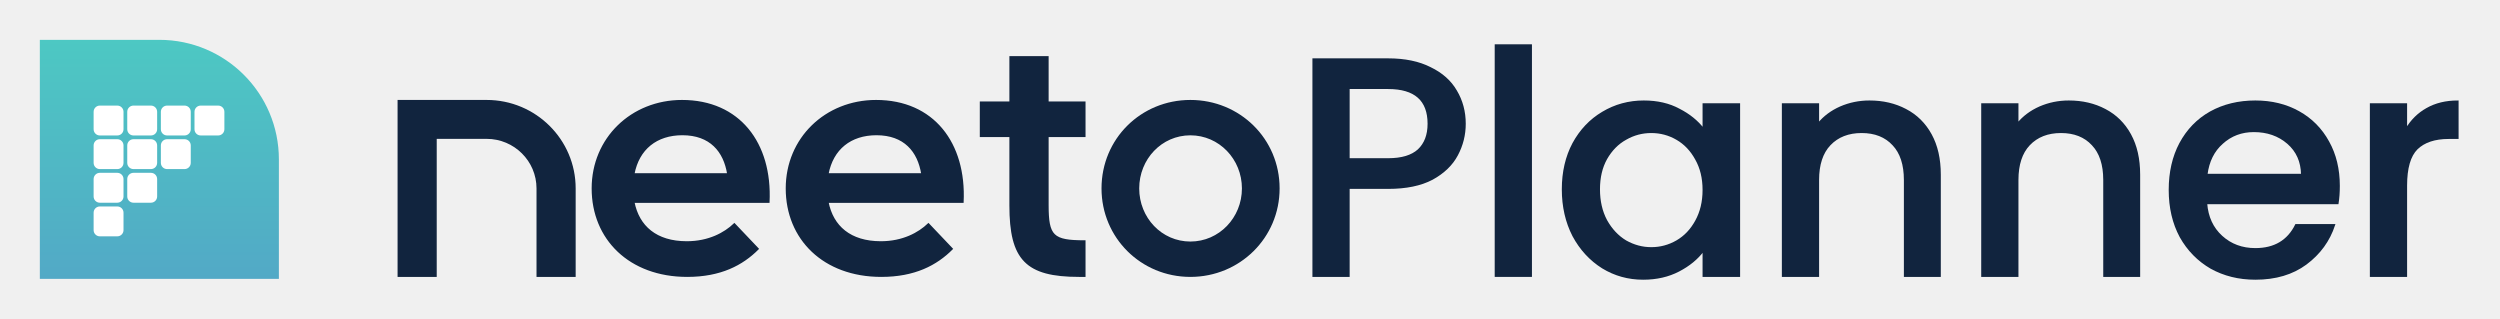
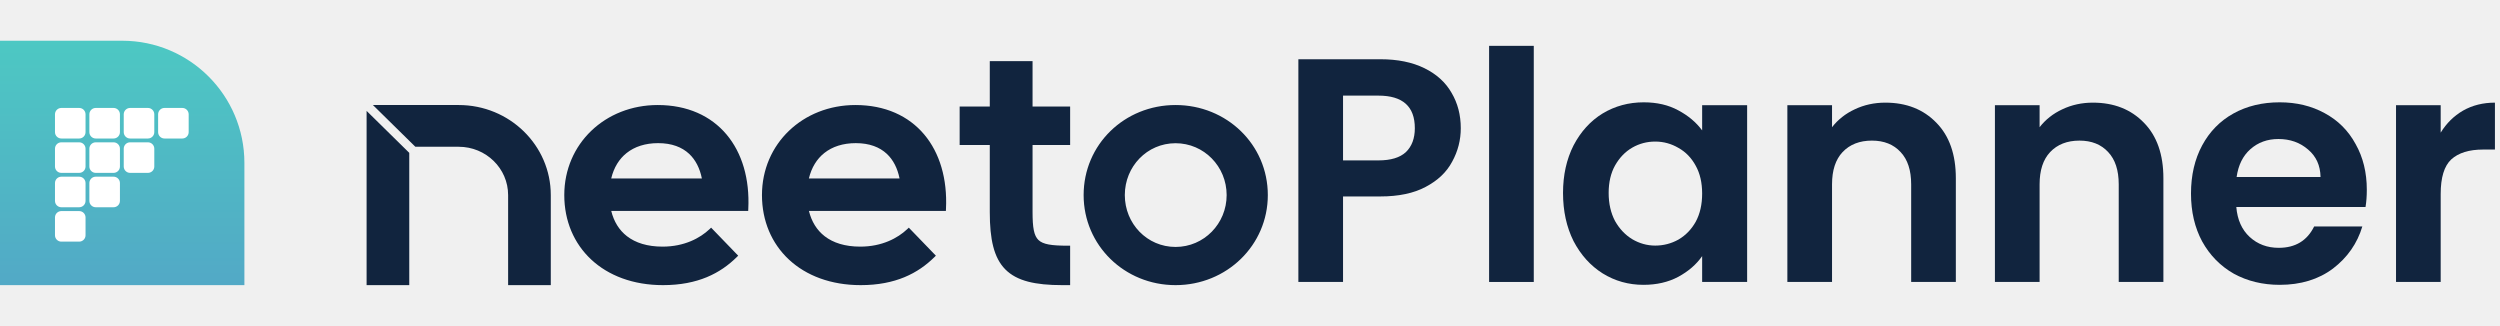
- <svg xmlns="http://www.w3.org/2000/svg" width="502" height="64" viewBox="0 0 502 64" fill="none">
-   <path d="M56 32C56 18.745 45.255 8 32 8H8V56H56V32Z" fill="url(#paint0_linear_3239_11247)" />
-   <rect x="18.799" y="21.2" width="6.002" height="6.002" rx="1.25" fill="white" />
-   <rect x="25.552" y="21.2" width="6.002" height="6.002" rx="1.25" fill="white" />
-   <rect x="32.302" y="21.2" width="6.002" height="6.002" rx="1.25" fill="white" />
-   <rect x="39.054" y="21.2" width="6.002" height="6.002" rx="1.25" fill="white" />
-   <rect x="18.799" y="27.951" width="6.002" height="6.002" rx="1.25" fill="white" />
-   <rect x="25.552" y="27.951" width="6.002" height="6.002" rx="1.25" fill="white" />
-   <rect x="32.302" y="27.951" width="6.002" height="6.002" rx="1.25" fill="white" />
-   <rect x="18.799" y="34.702" width="6.002" height="6.002" rx="1.25" fill="white" />
-   <rect x="25.552" y="34.702" width="6.002" height="6.002" rx="1.25" fill="white" />
-   <rect x="18.799" y="41.455" width="6.002" height="6.002" rx="1.25" fill="white" />
-   <path d="M80 20.236V55.436H87.528V27.716H97.714C103.339 27.716 107.899 32.247 107.899 37.836V55.436H115.427V37.836C115.427 28.116 107.497 20.236 97.714 20.236H80Z" fill="#11243E" />
-   <path fill-rule="evenodd" clip-rule="evenodd" d="M146.177 34.943C145.455 30.364 142.646 26.989 137.028 26.989C131.81 26.989 128.199 29.88 127.237 34.943H146.177ZM137.911 48.605C142.325 48.605 145.535 46.837 147.462 44.989L152.197 49.971C149.066 53.105 144.734 55.436 137.992 55.436C126.434 55.436 118.97 47.963 118.97 37.838C118.97 27.791 126.836 20.236 136.946 20.236C148.423 20.236 154.924 28.755 154.364 40.569H127.237C128.199 45.472 131.73 48.605 137.911 48.605Z" fill="#11243E" />
-   <path fill-rule="evenodd" clip-rule="evenodd" d="M185.148 34.943C184.426 30.364 181.616 26.989 175.998 26.989C170.78 26.989 167.169 29.88 166.207 34.943H185.148ZM176.881 48.605C181.295 48.605 184.505 46.837 186.432 44.989L191.167 49.971C188.036 53.105 183.704 55.436 176.962 55.436C165.404 55.436 157.94 47.963 157.94 37.838C157.94 27.791 165.807 20.236 175.916 20.236C187.393 20.236 193.894 28.755 193.334 40.569H166.207C167.169 45.472 170.7 48.605 176.881 48.605Z" fill="#11243E" />
-   <path fill-rule="evenodd" clip-rule="evenodd" d="M196.91 20.539H202.851V11.436H210.4V20.539H217.809V27.363H210.4V41.19C210.4 47.445 211.378 48.417 217.809 48.417V55.436H216.691C206.066 55.436 202.851 52.1 202.851 41.261V27.363H196.91V20.539Z" fill="#11243E" />
-   <path fill-rule="evenodd" clip-rule="evenodd" d="M249.544 37.837C249.544 31.879 244.9 27.005 239.031 27.005C233.16 27.005 228.587 31.879 228.587 37.837C228.587 43.793 233.16 48.667 239.031 48.667C244.9 48.667 249.544 43.793 249.544 37.837ZM221.351 37.837C221.351 27.953 229.201 20.236 239.031 20.236C248.861 20.236 256.779 27.953 256.779 37.837C256.779 47.651 248.861 55.436 239.031 55.436C229.201 55.436 221.351 47.651 221.351 37.837Z" fill="#11243E" />
-   <path d="M294.156 24.855C294.156 27.069 293.634 29.158 292.589 31.121C291.545 33.085 289.874 34.693 287.576 35.947C285.278 37.158 282.333 37.764 278.74 37.764H270.844V55.436H263.7V11.883H278.74C282.082 11.883 284.902 12.467 287.2 13.637C289.54 14.765 291.273 16.311 292.401 18.275C293.571 20.238 294.156 22.431 294.156 24.855ZM278.74 31.936C281.456 31.936 283.482 31.33 284.819 30.119C286.156 28.865 286.824 27.111 286.824 24.855C286.824 20.092 284.129 17.711 278.74 17.711H270.844V31.936H278.74Z" fill="#11243E" />
-   <path d="M307.447 9.063V55.436H300.303V9.063H307.447Z" fill="#11243E" />
-   <path d="M313.778 38.015C313.778 34.547 314.489 31.476 315.909 28.803C317.371 26.129 319.335 24.061 321.8 22.599C324.306 21.095 327.064 20.343 330.072 20.343C332.787 20.343 335.148 20.886 337.153 21.972C339.2 23.016 340.829 24.332 342.041 25.92V20.907H349.248V55.436H342.041V50.297C340.829 51.927 339.179 53.284 337.09 54.371C335.001 55.457 332.62 56 329.946 56C326.98 56 324.265 55.248 321.8 53.744C319.335 52.198 317.371 50.068 315.909 47.352C314.489 44.595 313.778 41.482 313.778 38.015ZM342.041 38.14C342.041 35.759 341.54 33.691 340.537 31.936C339.576 30.181 338.302 28.844 336.714 27.925C335.127 27.006 333.414 26.547 331.576 26.547C329.737 26.547 328.025 27.006 326.437 27.925C324.849 28.803 323.554 30.119 322.552 31.873C321.591 33.586 321.11 35.633 321.11 38.015C321.11 40.396 321.591 42.485 322.552 44.281C323.554 46.078 324.849 47.456 326.437 48.417C328.066 49.336 329.779 49.796 331.576 49.796C333.414 49.796 335.127 49.336 336.714 48.417C338.302 47.498 339.576 46.161 340.537 44.407C341.54 42.61 342.041 40.521 342.041 38.14Z" fill="#11243E" />
-   <path d="M375.386 20.343C378.101 20.343 380.524 20.907 382.655 22.035C384.827 23.163 386.519 24.834 387.731 27.048C388.943 29.262 389.548 31.936 389.548 35.069V55.436H382.467V36.135C382.467 33.043 381.694 30.683 380.148 29.053C378.603 27.382 376.493 26.547 373.819 26.547C371.145 26.547 369.015 27.382 367.427 29.053C365.881 30.683 365.108 33.043 365.108 36.135V55.436H357.964V20.907H365.108V24.855C366.278 23.434 367.761 22.327 369.558 21.533C371.396 20.739 373.339 20.343 375.386 20.343Z" fill="#11243E" />
-   <path d="M415.416 20.343C418.131 20.343 420.554 20.907 422.685 22.035C424.857 23.163 426.549 24.834 427.761 27.048C428.973 29.262 429.578 31.936 429.578 35.069V55.436H422.497V36.135C422.497 33.043 421.724 30.683 420.178 29.053C418.633 27.382 416.523 26.547 413.849 26.547C411.175 26.547 409.044 27.382 407.457 29.053C405.911 30.683 405.138 33.043 405.138 36.135V55.436H397.994V20.907H405.138V24.855C406.308 23.434 407.791 22.327 409.588 21.533C411.426 20.739 413.368 20.343 415.416 20.343Z" fill="#11243E" />
-   <path d="M469.671 37.325C469.671 38.62 469.587 39.79 469.42 40.835H443.038C443.246 43.592 444.27 45.806 446.108 47.477C447.946 49.148 450.202 49.984 452.876 49.984C456.72 49.984 459.435 48.376 461.023 45.159H468.731C467.686 48.334 465.786 50.945 463.028 52.992C460.313 54.997 456.929 56 452.876 56C449.576 56 446.61 55.269 443.978 53.807C441.387 52.303 439.34 50.214 437.836 47.54C436.374 44.824 435.643 41.691 435.643 38.14C435.643 34.589 436.353 31.476 437.774 28.803C439.236 26.087 441.262 23.998 443.852 22.536C446.484 21.074 449.492 20.343 452.876 20.343C456.135 20.343 459.038 21.053 461.587 22.473C464.135 23.894 466.12 25.899 467.54 28.489C468.961 31.038 469.671 33.983 469.671 37.325ZM462.214 35.069C462.172 32.437 461.232 30.328 459.394 28.74C457.555 27.152 455.278 26.359 452.563 26.359C450.098 26.359 447.988 27.152 446.234 28.74C444.479 30.286 443.434 32.395 443.1 35.069H462.214Z" fill="#11243E" />
-   <path d="M483.179 25.92C484.223 24.165 485.602 22.808 487.315 21.847C489.069 20.844 491.137 20.343 493.519 20.343V27.737H491.701C488.902 27.737 486.772 28.448 485.309 29.868C483.889 31.288 483.179 33.753 483.179 37.263V55.436H476.035V20.907H483.179V25.92Z" fill="#11243E" />
-   <path d="M80 20.236V55.436H87.528V27.716H97.714C103.339 27.716 107.899 32.247 107.899 37.836V55.436H115.427V37.836C115.427 28.116 107.497 20.236 97.714 20.236H80Z" stroke="#11243E" stroke-width="0.333" />
-   <path fill-rule="evenodd" clip-rule="evenodd" d="M146.177 34.943C145.455 30.364 142.646 26.989 137.028 26.989C131.81 26.989 128.199 29.88 127.237 34.943H146.177ZM137.911 48.605C142.325 48.605 145.535 46.837 147.462 44.989L152.197 49.971C149.066 53.105 144.734 55.436 137.992 55.436C126.434 55.436 118.97 47.963 118.97 37.838C118.97 27.791 126.836 20.236 136.946 20.236C148.423 20.236 154.924 28.755 154.364 40.569H127.237C128.199 45.472 131.73 48.605 137.911 48.605Z" stroke="#11243E" stroke-width="0.333" />
-   <path fill-rule="evenodd" clip-rule="evenodd" d="M185.148 34.943C184.426 30.364 181.616 26.989 175.998 26.989C170.78 26.989 167.169 29.88 166.207 34.943H185.148ZM176.881 48.605C181.295 48.605 184.505 46.837 186.432 44.989L191.167 49.971C188.036 53.105 183.704 55.436 176.962 55.436C165.404 55.436 157.94 47.963 157.94 37.838C157.94 27.791 165.807 20.236 175.916 20.236C187.393 20.236 193.894 28.755 193.334 40.569H166.207C167.169 45.472 170.7 48.605 176.881 48.605Z" stroke="#11243E" stroke-width="0.333" />
-   <path fill-rule="evenodd" clip-rule="evenodd" d="M196.91 20.539H202.851V11.436H210.4V20.539H217.809V27.363H210.4V41.19C210.4 47.445 211.378 48.417 217.809 48.417V55.436H216.691C206.066 55.436 202.851 52.1 202.851 41.261V27.363H196.91V20.539Z" stroke="#11243E" stroke-width="0.333" />
-   <path fill-rule="evenodd" clip-rule="evenodd" d="M249.544 37.837C249.544 31.879 244.9 27.005 239.031 27.005C233.16 27.005 228.587 31.879 228.587 37.837C228.587 43.793 233.16 48.667 239.031 48.667C244.9 48.667 249.544 43.793 249.544 37.837ZM221.351 37.837C221.351 27.953 229.201 20.236 239.031 20.236C248.861 20.236 256.779 27.953 256.779 37.837C256.779 47.651 248.861 55.436 239.031 55.436C229.201 55.436 221.351 47.651 221.351 37.837Z" stroke="#11243E" stroke-width="0.333" />
-   <path d="M294.156 24.855C294.156 27.069 293.634 29.158 292.589 31.121C291.545 33.085 289.874 34.693 287.576 35.947C285.278 37.158 282.333 37.764 278.74 37.764H270.844V55.436H263.7V11.883H278.74C282.082 11.883 284.902 12.467 287.2 13.637C289.54 14.765 291.273 16.311 292.401 18.275C293.571 20.238 294.156 22.431 294.156 24.855ZM278.74 31.936C281.456 31.936 283.482 31.33 284.819 30.119C286.156 28.865 286.824 27.111 286.824 24.855C286.824 20.092 284.129 17.711 278.74 17.711H270.844V31.936H278.74Z" stroke="#11243E" stroke-width="0.333" />
-   <path d="M307.447 9.063V55.436H300.303V9.063H307.447Z" stroke="#11243E" stroke-width="0.333" />
-   <path d="M313.778 38.015C313.778 34.547 314.489 31.476 315.909 28.803C317.371 26.129 319.335 24.061 321.8 22.599C324.306 21.095 327.064 20.343 330.072 20.343C332.787 20.343 335.148 20.886 337.153 21.972C339.2 23.016 340.829 24.332 342.041 25.92V20.907H349.248V55.436H342.041V50.297C340.829 51.927 339.179 53.284 337.09 54.371C335.001 55.457 332.62 56 329.946 56C326.98 56 324.265 55.248 321.8 53.744C319.335 52.198 317.371 50.068 315.909 47.352C314.489 44.595 313.778 41.482 313.778 38.015ZM342.041 38.14C342.041 35.759 341.54 33.691 340.537 31.936C339.576 30.181 338.302 28.844 336.714 27.925C335.127 27.006 333.414 26.547 331.576 26.547C329.737 26.547 328.025 27.006 326.437 27.925C324.849 28.803 323.554 30.119 322.552 31.873C321.591 33.586 321.11 35.633 321.11 38.015C321.11 40.396 321.591 42.485 322.552 44.281C323.554 46.078 324.849 47.456 326.437 48.417C328.066 49.336 329.779 49.796 331.576 49.796C333.414 49.796 335.127 49.336 336.714 48.417C338.302 47.498 339.576 46.161 340.537 44.407C341.54 42.61 342.041 40.521 342.041 38.14Z" stroke="#11243E" stroke-width="0.333" />
-   <path d="M375.386 20.343C378.101 20.343 380.524 20.907 382.655 22.035C384.827 23.163 386.519 24.834 387.731 27.048C388.943 29.262 389.548 31.936 389.548 35.069V55.436H382.467V36.135C382.467 33.043 381.694 30.683 380.148 29.053C378.603 27.382 376.493 26.547 373.819 26.547C371.145 26.547 369.015 27.382 367.427 29.053C365.881 30.683 365.108 33.043 365.108 36.135V55.436H357.964V20.907H365.108V24.855C366.278 23.434 367.761 22.327 369.558 21.533C371.396 20.739 373.339 20.343 375.386 20.343Z" stroke="#11243E" stroke-width="0.333" />
-   <path d="M415.416 20.343C418.131 20.343 420.554 20.907 422.685 22.035C424.857 23.163 426.549 24.834 427.761 27.048C428.973 29.262 429.578 31.936 429.578 35.069V55.436H422.497V36.135C422.497 33.043 421.724 30.683 420.178 29.053C418.633 27.382 416.523 26.547 413.849 26.547C411.175 26.547 409.044 27.382 407.457 29.053C405.911 30.683 405.138 33.043 405.138 36.135V55.436H397.994V20.907H405.138V24.855C406.308 23.434 407.791 22.327 409.588 21.533C411.426 20.739 413.368 20.343 415.416 20.343Z" stroke="#11243E" stroke-width="0.333" />
-   <path d="M469.671 37.325C469.671 38.62 469.587 39.79 469.42 40.835H443.038C443.246 43.592 444.27 45.806 446.108 47.477C447.946 49.148 450.202 49.984 452.876 49.984C456.72 49.984 459.435 48.376 461.023 45.159H468.731C467.686 48.334 465.786 50.945 463.028 52.992C460.313 54.997 456.929 56 452.876 56C449.576 56 446.61 55.269 443.978 53.807C441.387 52.303 439.34 50.214 437.836 47.54C436.374 44.824 435.643 41.691 435.643 38.14C435.643 34.589 436.353 31.476 437.774 28.803C439.236 26.087 441.262 23.998 443.852 22.536C446.484 21.074 449.492 20.343 452.876 20.343C456.135 20.343 459.038 21.053 461.587 22.473C464.135 23.894 466.12 25.899 467.54 28.489C468.961 31.038 469.671 33.983 469.671 37.325ZM462.214 35.069C462.172 32.437 461.232 30.328 459.394 28.74C457.555 27.152 455.278 26.359 452.563 26.359C450.098 26.359 447.988 27.152 446.234 28.74C444.479 30.286 443.434 32.395 443.1 35.069H462.214Z" stroke="#11243E" stroke-width="0.333" />
-   <path d="M483.179 25.92C484.223 24.165 485.602 22.808 487.315 21.847C489.069 20.844 491.137 20.343 493.519 20.343V27.737H491.701C488.902 27.737 486.772 28.448 485.309 29.868C483.889 31.288 483.179 33.753 483.179 37.263V55.436H476.035V20.907H483.179V25.92Z" stroke="#11243E" stroke-width="0.333" />
+ <svg xmlns="http://www.w3.org/2000/svg" width="491" height="64" viewBox="0 0 491 64" fill="none">
+   <path d="M48 32C48 18.745 37.255 8 24 8H0V56H48V32Z" fill="url(#paint0_linear_3688_21438)" />
+   <rect x="10.799" y="21.2" width="6.002" height="6.002" rx="1.25" fill="white" />
+   <rect x="17.552" y="21.2" width="6.002" height="6.002" rx="1.25" fill="white" />
+   <rect x="24.302" y="21.2" width="6.002" height="6.002" rx="1.25" fill="white" />
+   <rect x="31.054" y="21.2" width="6.002" height="6.002" rx="1.25" fill="white" />
+   <rect x="10.799" y="27.951" width="6.002" height="6.002" rx="1.25" fill="white" />
+   <rect x="17.552" y="27.951" width="6.002" height="6.002" rx="1.25" fill="white" />
+   <rect x="24.302" y="27.951" width="6.002" height="6.002" rx="1.25" fill="white" />
+   <rect x="10.799" y="34.702" width="6.002" height="6.002" rx="1.25" fill="white" />
+   <rect x="17.552" y="34.702" width="6.002" height="6.002" rx="1.25" fill="white" />
+   <rect x="10.799" y="41.455" width="6.002" height="6.002" rx="1.25" fill="white" />
+   <path d="M286.897 25.172C286.897 27.512 286.333 29.705 285.205 31.752C284.119 33.8 282.385 35.45 280.004 36.703C277.664 37.956 274.698 38.583 271.105 38.583H263.773V55.378H255V11.636H271.105C274.489 11.636 277.372 12.221 279.753 13.391C282.135 14.561 283.91 16.169 285.08 18.216C286.292 20.264 286.897 22.582 286.897 25.172ZM270.729 31.502C273.152 31.502 274.949 30.959 276.119 29.872C277.288 28.744 277.873 27.178 277.873 25.172C277.873 20.911 275.492 18.78 270.729 18.78H263.773V31.502H270.729Z" fill="#11243E" />
+   <path d="M301.233 9.004V55.378H292.46V9.004H301.233Z" fill="#11243E" />
+   <path d="M306.978 37.894C306.978 34.384 307.668 31.272 309.046 28.556C310.467 25.841 312.368 23.752 314.749 22.29C317.172 20.828 319.867 20.096 322.833 20.096C325.423 20.096 327.679 20.619 329.601 21.663C331.565 22.707 333.131 24.023 334.301 25.611V20.66H343.137V55.378H334.301V50.302C333.173 51.931 331.606 53.289 329.601 54.375C327.637 55.419 325.361 55.942 322.77 55.942C319.846 55.942 317.172 55.19 314.749 53.686C312.368 52.182 310.467 50.072 309.046 47.356C307.668 44.599 306.978 41.445 306.978 37.894ZM334.301 38.019C334.301 35.888 333.883 34.071 333.048 32.567C332.212 31.021 331.084 29.852 329.664 29.058C328.243 28.222 326.718 27.804 325.089 27.804C323.46 27.804 321.956 28.201 320.577 28.995C319.198 29.789 318.07 30.959 317.193 32.504C316.357 34.008 315.94 35.805 315.94 37.894C315.94 39.983 316.357 41.821 317.193 43.408C318.07 44.954 319.198 46.145 320.577 46.98C321.997 47.816 323.501 48.234 325.089 48.234C326.718 48.234 328.243 47.837 329.664 47.043C331.084 46.208 332.212 45.038 333.048 43.534C333.883 41.988 334.301 40.15 334.301 38.019Z" fill="#11243E" />
+   <path d="M370.278 20.159C374.414 20.159 377.756 21.475 380.304 24.107C382.853 26.697 384.127 30.332 384.127 35.011V55.378H375.354V36.202C375.354 33.444 374.664 31.335 373.286 29.872C371.907 28.368 370.027 27.616 367.646 27.616C365.223 27.616 363.301 28.368 361.88 29.872C360.502 31.335 359.812 33.444 359.812 36.202V55.378H351.039V20.66H359.812V24.984C360.982 23.48 362.465 22.311 364.262 21.475C366.1 20.598 368.105 20.159 370.278 20.159Z" fill="#11243E" />
+   <path d="M411.042 20.159C415.178 20.159 418.52 21.475 421.069 24.107C423.617 26.697 424.891 30.332 424.891 35.011V55.378H416.118V36.202C416.118 33.444 415.429 31.335 414.05 29.872C412.671 28.368 410.791 27.616 408.41 27.616C405.987 27.616 404.065 28.368 402.645 29.872C401.266 31.335 400.577 33.444 400.577 36.202V55.378H391.803V20.66H400.577V24.984C401.747 23.48 403.23 22.311 405.026 21.475C406.864 20.598 408.87 20.159 411.042 20.159Z" fill="#11243E" />
+   <path d="M464.841 37.267C464.841 38.52 464.758 39.648 464.59 40.651H439.21C439.419 43.158 440.297 45.121 441.842 46.542C443.388 47.962 445.289 48.672 447.545 48.672C450.804 48.672 453.122 47.273 454.501 44.474H463.964C462.961 47.816 461.039 50.573 458.198 52.746C455.357 54.876 451.869 55.942 447.733 55.942C444.391 55.942 441.383 55.211 438.709 53.748C436.077 52.244 434.009 50.135 432.505 47.419C431.043 44.703 430.312 41.57 430.312 38.019C430.312 34.426 431.043 31.272 432.505 28.556C433.967 25.841 436.014 23.752 438.646 22.29C441.278 20.828 444.307 20.096 447.733 20.096C451.033 20.096 453.979 20.807 456.569 22.227C459.201 23.648 461.227 25.674 462.648 28.306C464.11 30.896 464.841 33.883 464.841 37.267ZM455.754 34.76C455.713 32.504 454.898 30.708 453.31 29.371C451.723 27.992 449.78 27.303 447.482 27.303C445.31 27.303 443.472 27.971 441.968 29.308C440.505 30.604 439.607 32.421 439.273 34.76H455.754Z" fill="#11243E" />
+   <path d="M479.351 26.05C480.479 24.212 481.942 22.77 483.738 21.726C485.576 20.681 487.665 20.159 490.005 20.159V29.371H487.686C484.929 29.371 482.84 30.019 481.419 31.314C480.041 32.609 479.351 34.865 479.351 38.082V55.378H470.578V20.66H479.351V26.05Z" fill="#11243E" />
+   <path fill-rule="evenodd" clip-rule="evenodd" d="M90.087 20.627H73.24L81.576 28.825H90.087C95.451 28.825 99.795 33.076 99.795 38.313V56H108.175V38.313C108.175 28.543 100.074 20.627 90.087 20.627ZM80.379 30.019L72 21.778V56H80.379V30.019ZM144.982 50.217L139.664 44.712L139.346 45.013C137.501 46.755 134.408 48.438 130.135 48.438C127.13 48.438 124.814 47.69 123.14 46.394C121.593 45.198 120.559 43.508 120.047 41.426H146.946L146.966 41.014C147.249 35.142 145.75 30.044 142.686 26.407C139.615 22.762 135.007 20.627 129.173 20.627C118.87 20.627 110.825 28.217 110.825 38.315C110.825 43.389 112.728 47.818 116.12 50.978C119.511 54.136 124.362 56 130.216 56C137.052 56 141.48 53.667 144.679 50.515L144.982 50.217ZM183.807 50.217L178.49 44.712L178.171 45.013C176.326 46.755 173.233 48.438 168.96 48.438C165.955 48.438 163.639 47.69 161.965 46.394C160.418 45.198 159.385 43.508 158.872 41.426H185.771L185.791 41.014C186.074 35.142 184.575 30.044 181.511 26.407C178.44 22.762 173.832 20.627 167.999 20.627C157.695 20.627 149.65 28.217 149.65 38.315C149.65 43.389 151.553 47.818 154.945 50.978C158.336 54.136 163.187 56 169.041 56C175.877 56 180.305 53.667 183.504 50.515L183.807 50.217ZM194.393 20.924H188.475V28.479H194.393V41.671C194.393 46.997 195.189 50.629 197.443 52.906C199.701 55.187 203.311 56 208.622 56H210.175V48.254H209.735C208.138 48.254 206.91 48.194 205.961 48.017C205.015 47.84 204.387 47.555 203.95 47.134C203.514 46.715 203.22 46.114 203.038 45.212C202.856 44.304 202.794 43.13 202.794 41.602V28.479H210.175V20.924H202.794V12H194.393V20.924ZM129.255 28.113C131.961 28.113 133.946 28.91 135.34 30.209C136.632 31.414 137.453 33.083 137.846 35.045H120.043C120.557 32.896 121.603 31.218 123.065 30.054C124.642 28.798 126.738 28.113 129.255 28.113ZM168.081 28.113C170.786 28.113 172.771 28.91 174.165 30.209C175.457 31.414 176.278 33.083 176.672 35.045H158.868C159.382 32.896 160.428 31.218 161.89 30.054C163.467 28.798 165.563 28.113 168.081 28.113ZM230.879 28.128C236.469 28.128 240.913 32.698 240.913 38.314C240.913 43.929 236.469 48.499 230.879 48.499C225.291 48.499 220.913 43.933 220.913 38.314C220.913 32.694 225.291 28.128 230.879 28.128ZM230.879 20.627C220.846 20.627 212.825 28.383 212.825 38.314C212.825 48.177 220.845 56 230.879 56C240.91 56 249 48.179 249 38.314C249 28.381 240.909 20.627 230.879 20.627Z" fill="#11243E" />
  <defs>
-     <linearGradient id="paint0_linear_3239_11247" x1="32" y1="8" x2="32" y2="56" gradientUnits="userSpaceOnUse">
+     <linearGradient id="paint0_linear_3688_21438" x1="24" y1="8" x2="24" y2="56" gradientUnits="userSpaceOnUse">
      <stop stop-color="#4DC8C3" />
      <stop offset="1" stop-color="#52A9C6" />
    </linearGradient>
  </defs>
</svg>
